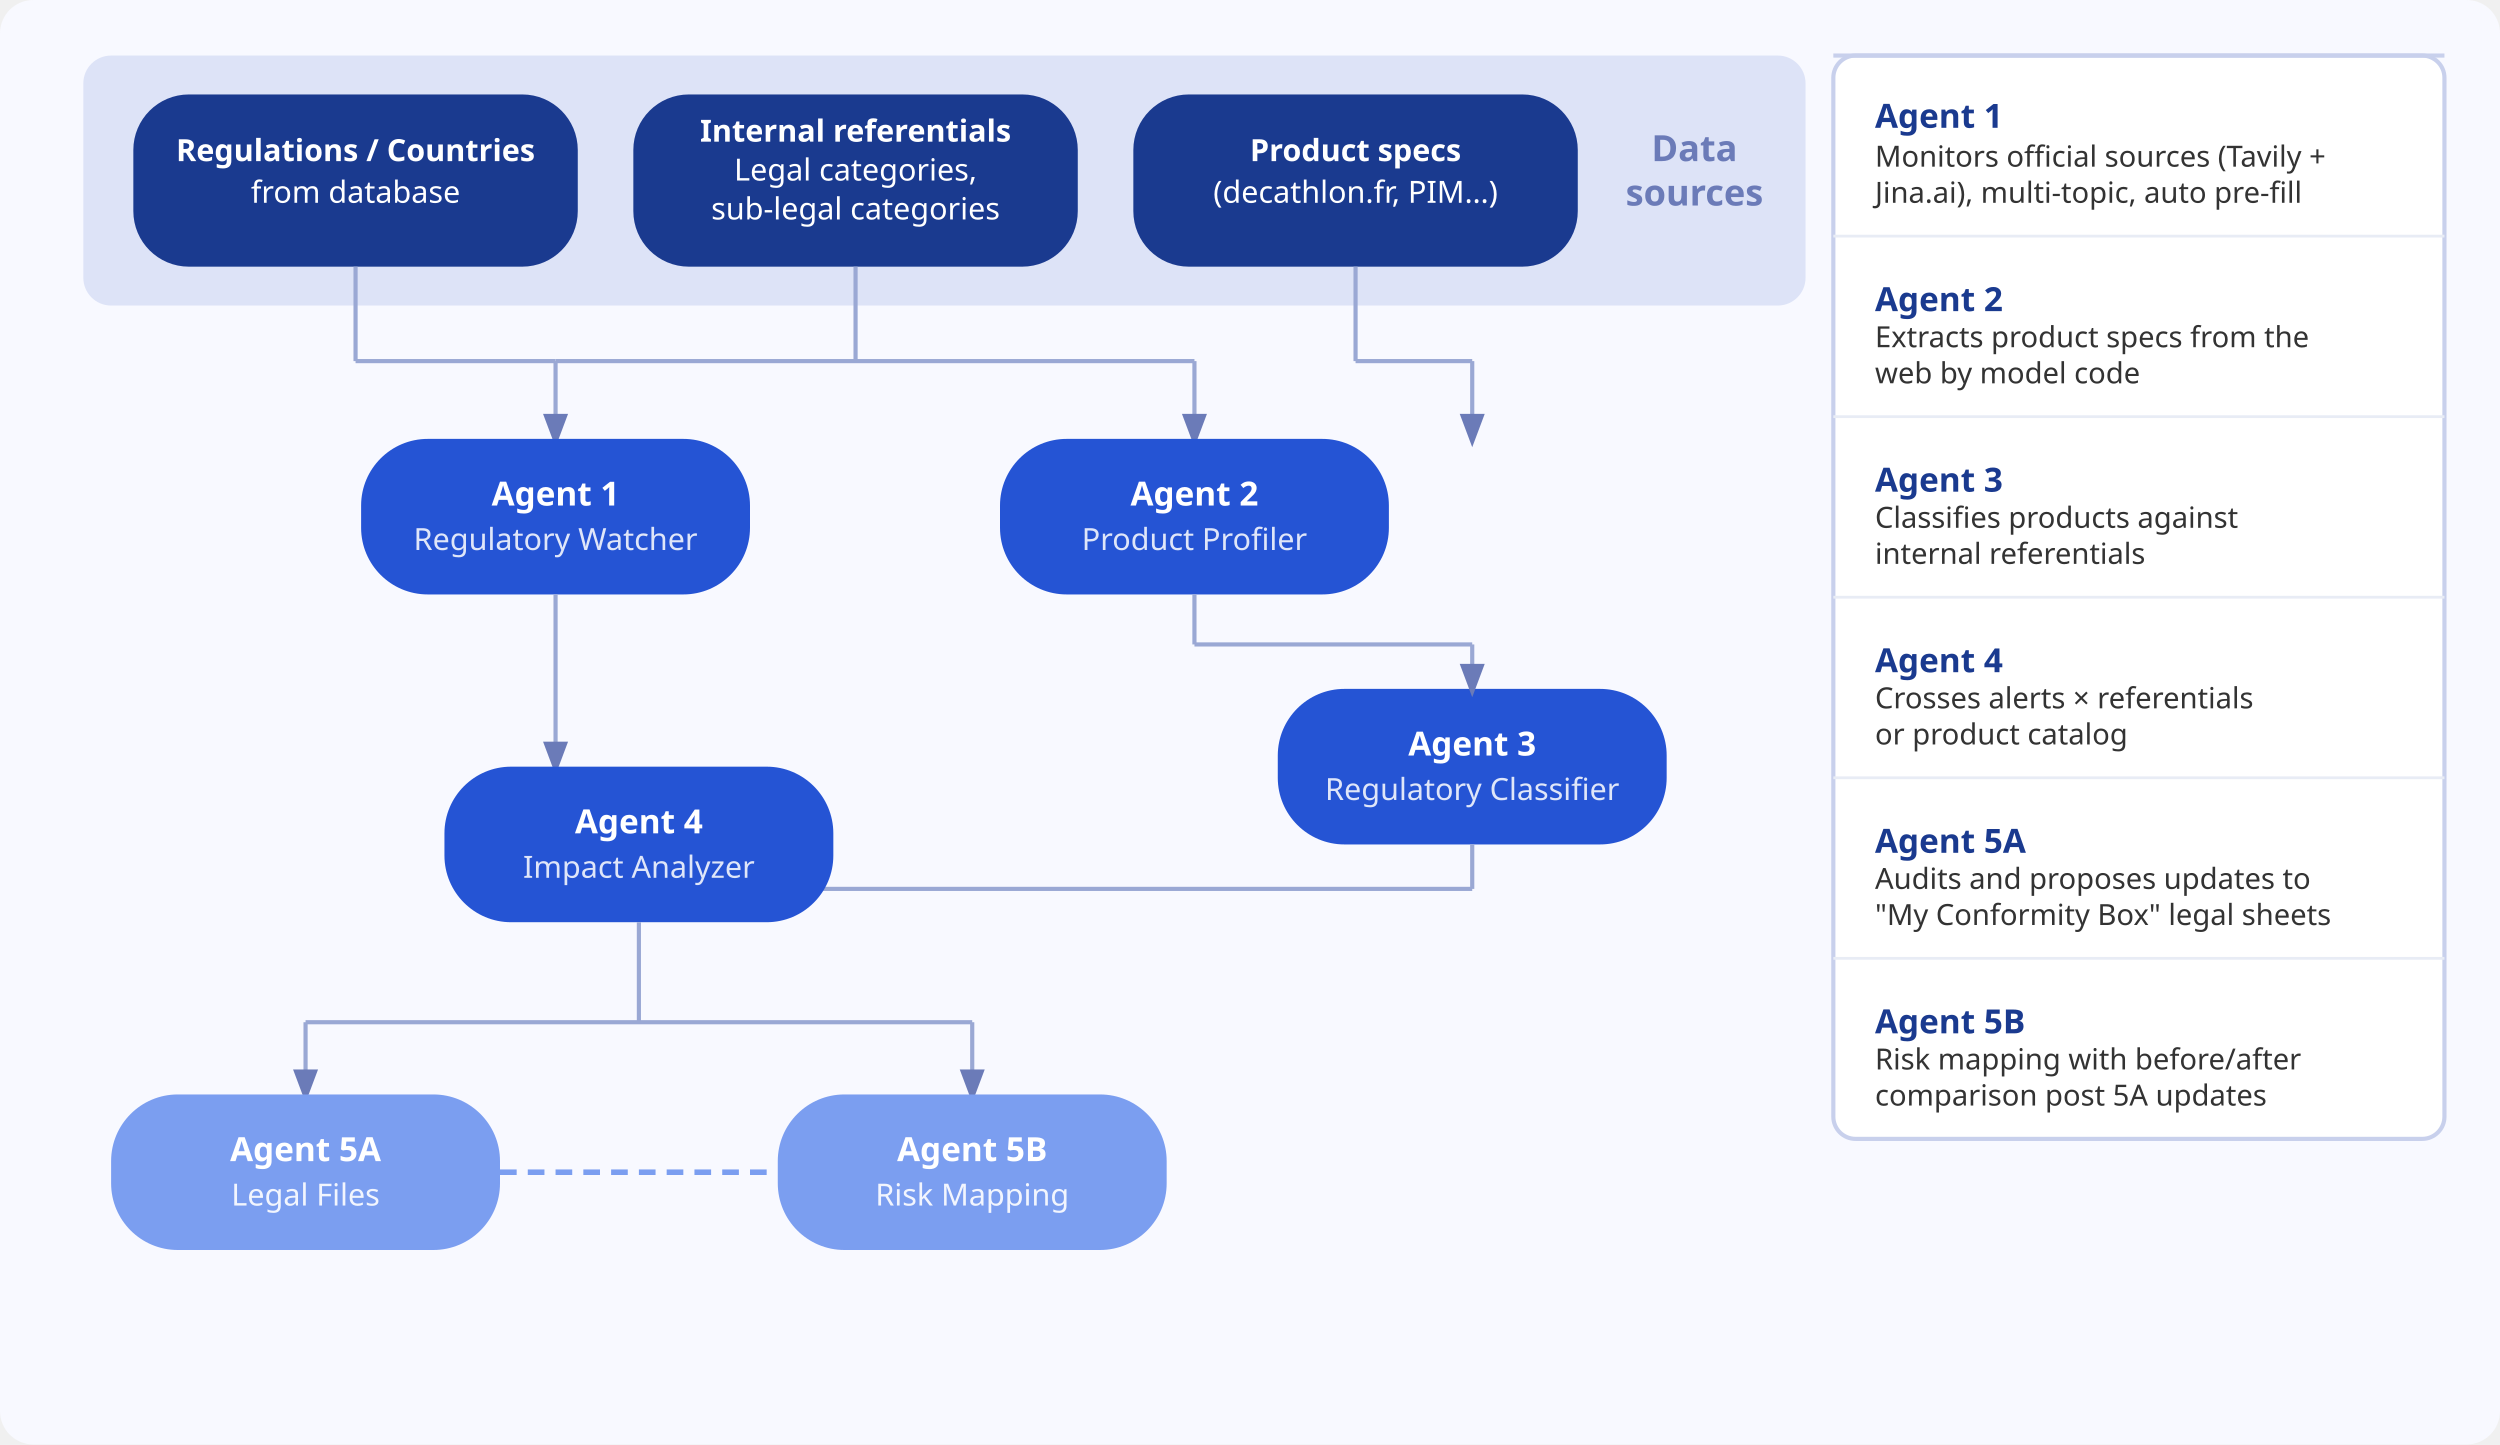
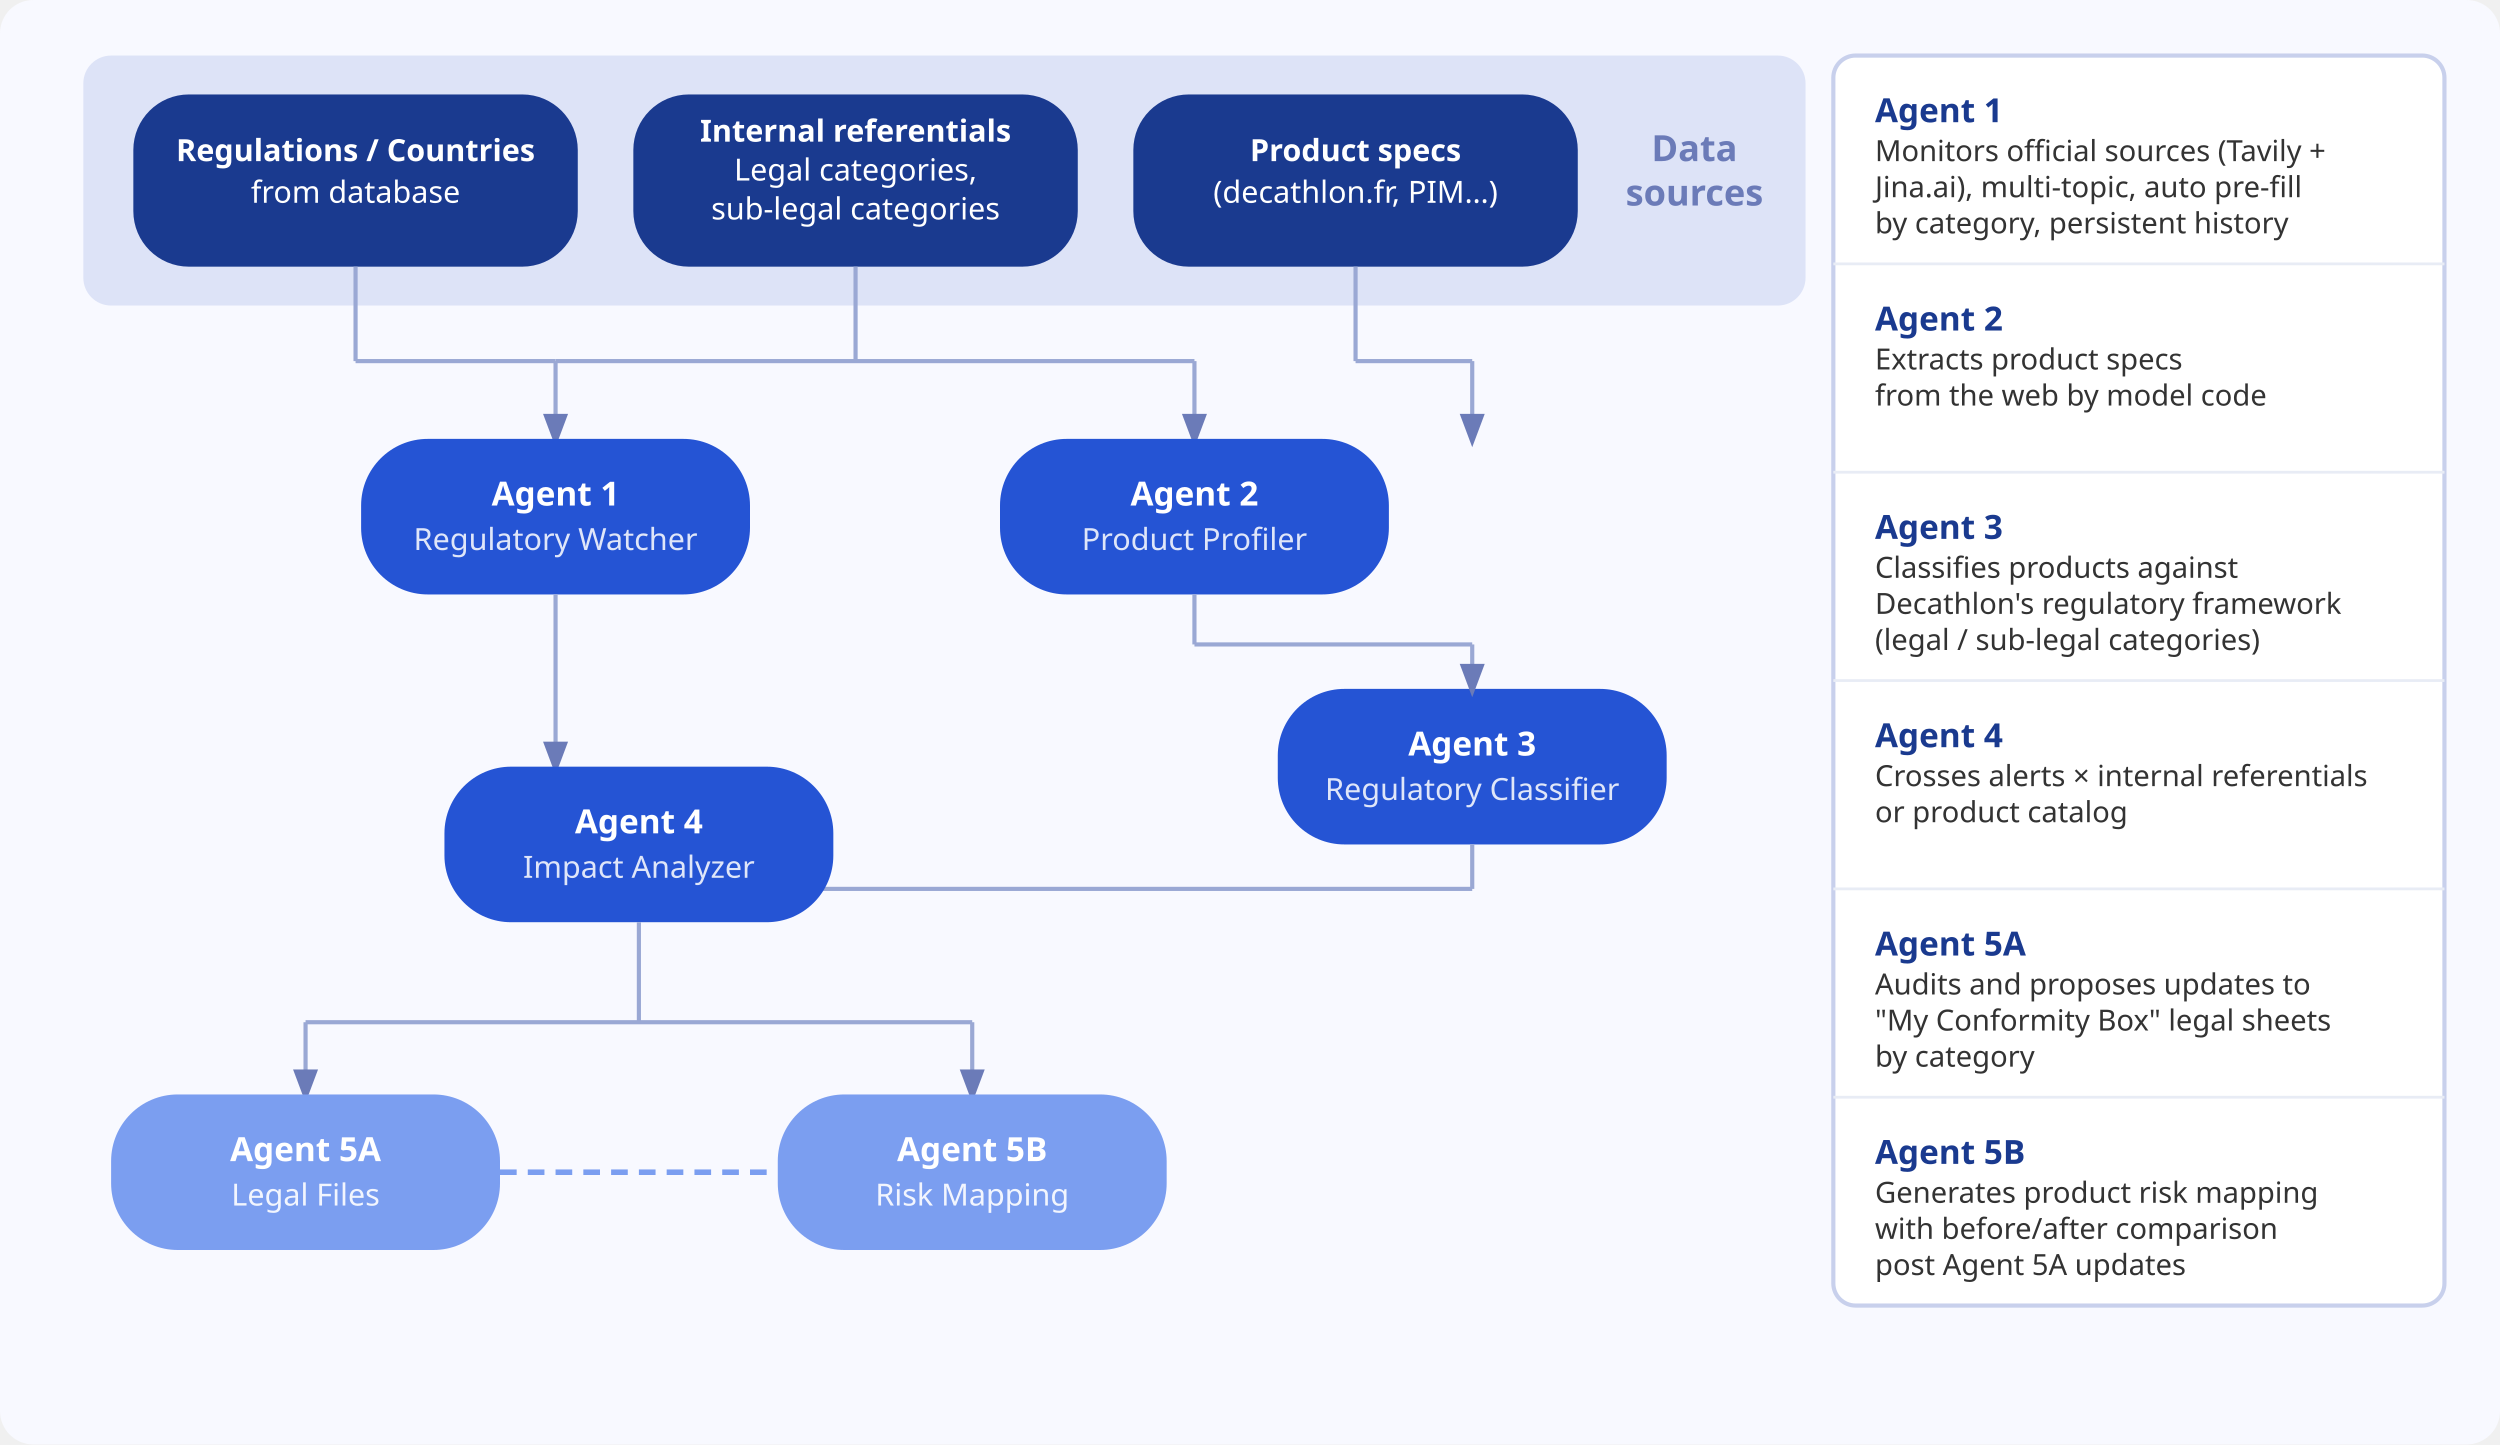
<svg xmlns="http://www.w3.org/2000/svg" width="900" height="520" viewBox="0 0 900 520">
  <defs>
    <marker id="arr" markerWidth="8" markerHeight="8" refX="6" refY="3" orient="auto">
      <path d="M0,0 L0,6 L8,3 z" fill="#6b7bb8" />
    </marker>
  </defs>
  <rect width="900" height="520" rx="12" fill="#f8f9ff" />
  <rect x="30" y="20" width="620" height="90" rx="10" fill="#dde3f7" />
  <text x="610" y="58" font-family="Segoe UI,sans-serif" font-size="13" font-weight="700" fill="#6b7bb8" text-anchor="middle">Data</text>
  <text x="610" y="74" font-family="Segoe UI,sans-serif" font-size="13" font-weight="700" fill="#6b7bb8" text-anchor="middle">sources</text>
  <rect x="48" y="34" width="160" height="62" rx="20" fill="#1a3a8f" />
  <text x="128" y="58" font-family="Segoe UI,sans-serif" font-size="11" font-weight="600" fill="white" text-anchor="middle">Regulations / Countries</text>
  <text x="128" y="73" font-family="Segoe UI,sans-serif" font-size="11" fill="white" text-anchor="middle">from database</text>
  <rect x="228" y="34" width="160" height="62" rx="20" fill="#1a3a8f" />
  <text x="308" y="51" font-family="Segoe UI,sans-serif" font-size="11" font-weight="600" fill="white" text-anchor="middle">Internal referentials</text>
  <text x="308" y="65" font-family="Segoe UI,sans-serif" font-size="11" fill="white" text-anchor="middle">Legal categories,</text>
  <text x="308" y="79" font-family="Segoe UI,sans-serif" font-size="11" fill="white" text-anchor="middle">sub-legal categories</text>
  <rect x="408" y="34" width="160" height="62" rx="20" fill="#1a3a8f" />
  <text x="488" y="58" font-family="Segoe UI,sans-serif" font-size="11" font-weight="600" fill="white" text-anchor="middle">Product specs</text>
  <text x="488" y="73" font-family="Segoe UI,sans-serif" font-size="11" fill="white" text-anchor="middle">(decathlon.fr, PIM…)</text>
  <line x1="128" y1="96" x2="128" y2="130" stroke="#9aa8d4" stroke-width="1.5" />
  <line x1="128" y1="130" x2="200" y2="130" stroke="#9aa8d4" stroke-width="1.5" />
  <line x1="200" y1="130" x2="200" y2="158" stroke="#9aa8d4" stroke-width="1.5" marker-end="url(#arr)" />
  <line x1="308" y1="96" x2="308" y2="130" stroke="#9aa8d4" stroke-width="1.5" />
  <line x1="200" y1="130" x2="430" y2="130" stroke="#9aa8d4" stroke-width="1.5" />
  <line x1="430" y1="130" x2="430" y2="158" stroke="#9aa8d4" stroke-width="1.5" marker-end="url(#arr)" />
  <line x1="488" y1="96" x2="488" y2="130" stroke="#9aa8d4" stroke-width="1.5" />
  <line x1="488" y1="130" x2="530" y2="130" stroke="#9aa8d4" stroke-width="1.5" />
  <line x1="530" y1="130" x2="530" y2="158" stroke="#9aa8d4" stroke-width="1.5" marker-end="url(#arr)" />
  <rect x="130" y="158" width="140" height="56" rx="24" fill="#2554d4" />
  <text x="200" y="182" font-family="Segoe UI,sans-serif" font-size="12" font-weight="700" fill="white" text-anchor="middle">Agent 1</text>
  <text x="200" y="198" font-family="Segoe UI,sans-serif" font-size="11" fill="rgba(255,255,255,0.85)" text-anchor="middle">Regulatory Watcher</text>
  <rect x="360" y="158" width="140" height="56" rx="24" fill="#2554d4" />
  <text x="430" y="182" font-family="Segoe UI,sans-serif" font-size="12" font-weight="700" fill="white" text-anchor="middle">Agent 2</text>
  <text x="430" y="198" font-family="Segoe UI,sans-serif" font-size="11" fill="rgba(255,255,255,0.85)" text-anchor="middle">Product Profiler</text>
  <rect x="460" y="248" width="140" height="56" rx="24" fill="#2554d4" />
  <text x="530" y="272" font-family="Segoe UI,sans-serif" font-size="12" font-weight="700" fill="white" text-anchor="middle">Agent 3</text>
  <text x="530" y="288" font-family="Segoe UI,sans-serif" font-size="11" fill="rgba(255,255,255,0.85)" text-anchor="middle">Regulatory Classifier</text>
  <line x1="430" y1="214" x2="430" y2="232" stroke="#9aa8d4" stroke-width="1.5" />
  <line x1="430" y1="232" x2="530" y2="232" stroke="#9aa8d4" stroke-width="1.5" />
  <line x1="530" y1="232" x2="530" y2="248" stroke="#9aa8d4" stroke-width="1.5" marker-end="url(#arr)" />
  <line x1="200" y1="214" x2="200" y2="276" stroke="#9aa8d4" stroke-width="1.5" marker-end="url(#arr)" />
  <line x1="530" y1="304" x2="530" y2="320" stroke="#9aa8d4" stroke-width="1.5" />
  <line x1="530" y1="320" x2="260" y2="320" stroke="#9aa8d4" stroke-width="1.5" />
  <line x1="260" y1="320" x2="260" y2="310" stroke="#9aa8d4" stroke-width="1.5" marker-end="url(#arr)" />
  <rect x="160" y="276" width="140" height="56" rx="24" fill="#2554d4" />
  <text x="230" y="300" font-family="Segoe UI,sans-serif" font-size="12" font-weight="700" fill="white" text-anchor="middle">Agent 4</text>
  <text x="230" y="316" font-family="Segoe UI,sans-serif" font-size="11" fill="rgba(255,255,255,0.85)" text-anchor="middle">Impact Analyzer</text>
  <line x1="230" y1="332" x2="230" y2="368" stroke="#9aa8d4" stroke-width="1.5" />
  <line x1="110" y1="368" x2="350" y2="368" stroke="#9aa8d4" stroke-width="1.5" />
  <line x1="110" y1="368" x2="110" y2="394" stroke="#9aa8d4" stroke-width="1.5" marker-end="url(#arr)" />
  <line x1="350" y1="368" x2="350" y2="394" stroke="#9aa8d4" stroke-width="1.5" marker-end="url(#arr)" />
  <rect x="40" y="394" width="140" height="56" rx="24" fill="#7b9ef0" />
  <text x="110" y="418" font-family="Segoe UI,sans-serif" font-size="12" font-weight="700" fill="white" text-anchor="middle">Agent 5A</text>
  <text x="110" y="434" font-family="Segoe UI,sans-serif" font-size="11" fill="rgba(255,255,255,0.9)" text-anchor="middle">Legal Files</text>
  <rect x="280" y="394" width="140" height="56" rx="24" fill="#7b9ef0" />
  <text x="350" y="418" font-family="Segoe UI,sans-serif" font-size="12" font-weight="700" fill="white" text-anchor="middle">Agent 5B</text>
  <text x="350" y="434" font-family="Segoe UI,sans-serif" font-size="11" fill="rgba(255,255,255,0.9)" text-anchor="middle">Risk Mapping</text>
  <line x1="180" y1="422" x2="280" y2="422" stroke="#7b9ef0" stroke-width="2" stroke-dasharray="6,4" />
-   <rect x="660" y="20" width="220" height="390" rx="8" fill="white" stroke="#c8d0ec" stroke-width="1.5" />
-   <line x1="660" y1="20" x2="880" y2="20" stroke="#c8d0ec" stroke-width="1.5" />
-   <line x1="660" y1="85" x2="880" y2="85" stroke="#e8ecf5" stroke-width="1" />
-   <line x1="660" y1="150" x2="880" y2="150" stroke="#e8ecf5" stroke-width="1" />
-   <line x1="660" y1="215" x2="880" y2="215" stroke="#e8ecf5" stroke-width="1" />
-   <line x1="660" y1="280" x2="880" y2="280" stroke="#e8ecf5" stroke-width="1" />
-   <line x1="660" y1="345" x2="880" y2="345" stroke="#e8ecf5" stroke-width="1" />
-   <text x="675" y="46" font-family="Segoe UI,sans-serif" font-size="12" font-weight="700" fill="#1a3a8f">Agent 1</text>
-   <text x="675" y="112" font-family="Segoe UI,sans-serif" font-size="12" font-weight="700" fill="#1a3a8f">Agent 2</text>
-   <text x="675" y="177" font-family="Segoe UI,sans-serif" font-size="12" font-weight="700" fill="#1a3a8f">Agent 3</text>
-   <text x="675" y="242" font-family="Segoe UI,sans-serif" font-size="12" font-weight="700" fill="#1a3a8f">Agent 4</text>
-   <text x="675" y="307" font-family="Segoe UI,sans-serif" font-size="12" font-weight="700" fill="#1a3a8f">Agent 5A</text>
-   <text x="675" y="372" font-family="Segoe UI,sans-serif" font-size="12" font-weight="700" fill="#1a3a8f">Agent 5B</text>
-   <text x="675" y="60" font-family="Segoe UI,sans-serif" font-size="10.5" fill="#333">Monitors official sources (Tavily +</text>
-   <text x="675" y="73" font-family="Segoe UI,sans-serif" font-size="10.5" fill="#333">Jina.ai), multi-topic, auto pre-fill</text>
-   <text x="675" y="125" font-family="Segoe UI,sans-serif" font-size="10.5" fill="#333">Extracts product specs from the</text>
-   <text x="675" y="138" font-family="Segoe UI,sans-serif" font-size="10.5" fill="#333">web by model code</text>
-   <text x="675" y="190" font-family="Segoe UI,sans-serif" font-size="10.5" fill="#333">Classifies products against</text>
-   <text x="675" y="203" font-family="Segoe UI,sans-serif" font-size="10.5" fill="#333">internal referentials</text>
-   <text x="675" y="255" font-family="Segoe UI,sans-serif" font-size="10.5" fill="#333">Crosses alerts × referentials</text>
-   <text x="675" y="268" font-family="Segoe UI,sans-serif" font-size="10.5" fill="#333">or product catalog</text>
-   <text x="675" y="320" font-family="Segoe UI,sans-serif" font-size="10.5" fill="#333">Audits and proposes updates to</text>
-   <text x="675" y="333" font-family="Segoe UI,sans-serif" font-size="10.5" fill="#333">"My Conformity Box" legal sheets</text>
-   <text x="675" y="385" font-family="Segoe UI,sans-serif" font-size="10.5" fill="#333">Risk mapping with before/after</text>
-   <text x="675" y="398" font-family="Segoe UI,sans-serif" font-size="10.5" fill="#333">comparison post 5A updates</text>
+   <rect x="660" y="20" width="220" height="450" rx="8" fill="white" stroke="#c8d0ec" stroke-width="1.5" />
+   <line x1="660" y1="95" x2="880" y2="95" stroke="#e8ecf5" stroke-width="1" />
+   <line x1="660" y1="170" x2="880" y2="170" stroke="#e8ecf5" stroke-width="1" />
+   <line x1="660" y1="245" x2="880" y2="245" stroke="#e8ecf5" stroke-width="1" />
+   <line x1="660" y1="320" x2="880" y2="320" stroke="#e8ecf5" stroke-width="1" />
+   <line x1="660" y1="395" x2="880" y2="395" stroke="#e8ecf5" stroke-width="1" />
+   <text x="675" y="44" font-family="Segoe UI,sans-serif" font-size="12" font-weight="700" fill="#1a3a8f">Agent 1</text>
+   <text x="675" y="119" font-family="Segoe UI,sans-serif" font-size="12" font-weight="700" fill="#1a3a8f">Agent 2</text>
+   <text x="675" y="194" font-family="Segoe UI,sans-serif" font-size="12" font-weight="700" fill="#1a3a8f">Agent 3</text>
+   <text x="675" y="269" font-family="Segoe UI,sans-serif" font-size="12" font-weight="700" fill="#1a3a8f">Agent 4</text>
+   <text x="675" y="344" font-family="Segoe UI,sans-serif" font-size="12" font-weight="700" fill="#1a3a8f">Agent 5A</text>
+   <text x="675" y="419" font-family="Segoe UI,sans-serif" font-size="12" font-weight="700" fill="#1a3a8f">Agent 5B</text>
+   <text x="675" y="58" font-family="Segoe UI,sans-serif" font-size="10.5" fill="#333">Monitors official sources (Tavily +</text>
+   <text x="675" y="71" font-family="Segoe UI,sans-serif" font-size="10.5" fill="#333">Jina.ai), multi-topic, auto pre-fill</text>
+   <text x="675" y="84" font-family="Segoe UI,sans-serif" font-size="10.5" fill="#333">by category, persistent history</text>
+   <text x="675" y="133" font-family="Segoe UI,sans-serif" font-size="10.5" fill="#333">Extracts product specs</text>
+   <text x="675" y="146" font-family="Segoe UI,sans-serif" font-size="10.5" fill="#333">from the web by model code</text>
+   <text x="675" y="208" font-family="Segoe UI,sans-serif" font-size="10.5" fill="#333">Classifies products against</text>
+   <text x="675" y="221" font-family="Segoe UI,sans-serif" font-size="10.5" fill="#333">Decathlon's regulatory framework</text>
+   <text x="675" y="234" font-family="Segoe UI,sans-serif" font-size="10.5" fill="#333">(legal / sub-legal categories)</text>
+   <text x="675" y="283" font-family="Segoe UI,sans-serif" font-size="10.5" fill="#333">Crosses alerts × internal referentials</text>
+   <text x="675" y="296" font-family="Segoe UI,sans-serif" font-size="10.5" fill="#333">or product catalog</text>
+   <text x="675" y="358" font-family="Segoe UI,sans-serif" font-size="10.5" fill="#333">Audits and proposes updates to</text>
+   <text x="675" y="371" font-family="Segoe UI,sans-serif" font-size="10.5" fill="#333">"My Conformity Box" legal sheets</text>
+   <text x="675" y="384" font-family="Segoe UI,sans-serif" font-size="10.5" fill="#333">by category</text>
+   <text x="675" y="433" font-family="Segoe UI,sans-serif" font-size="10.5" fill="#333">Generates product risk mapping</text>
+   <text x="675" y="446" font-family="Segoe UI,sans-serif" font-size="10.5" fill="#333">with before/after comparison</text>
+   <text x="675" y="459" font-family="Segoe UI,sans-serif" font-size="10.5" fill="#333">post Agent 5A updates</text>
</svg>
